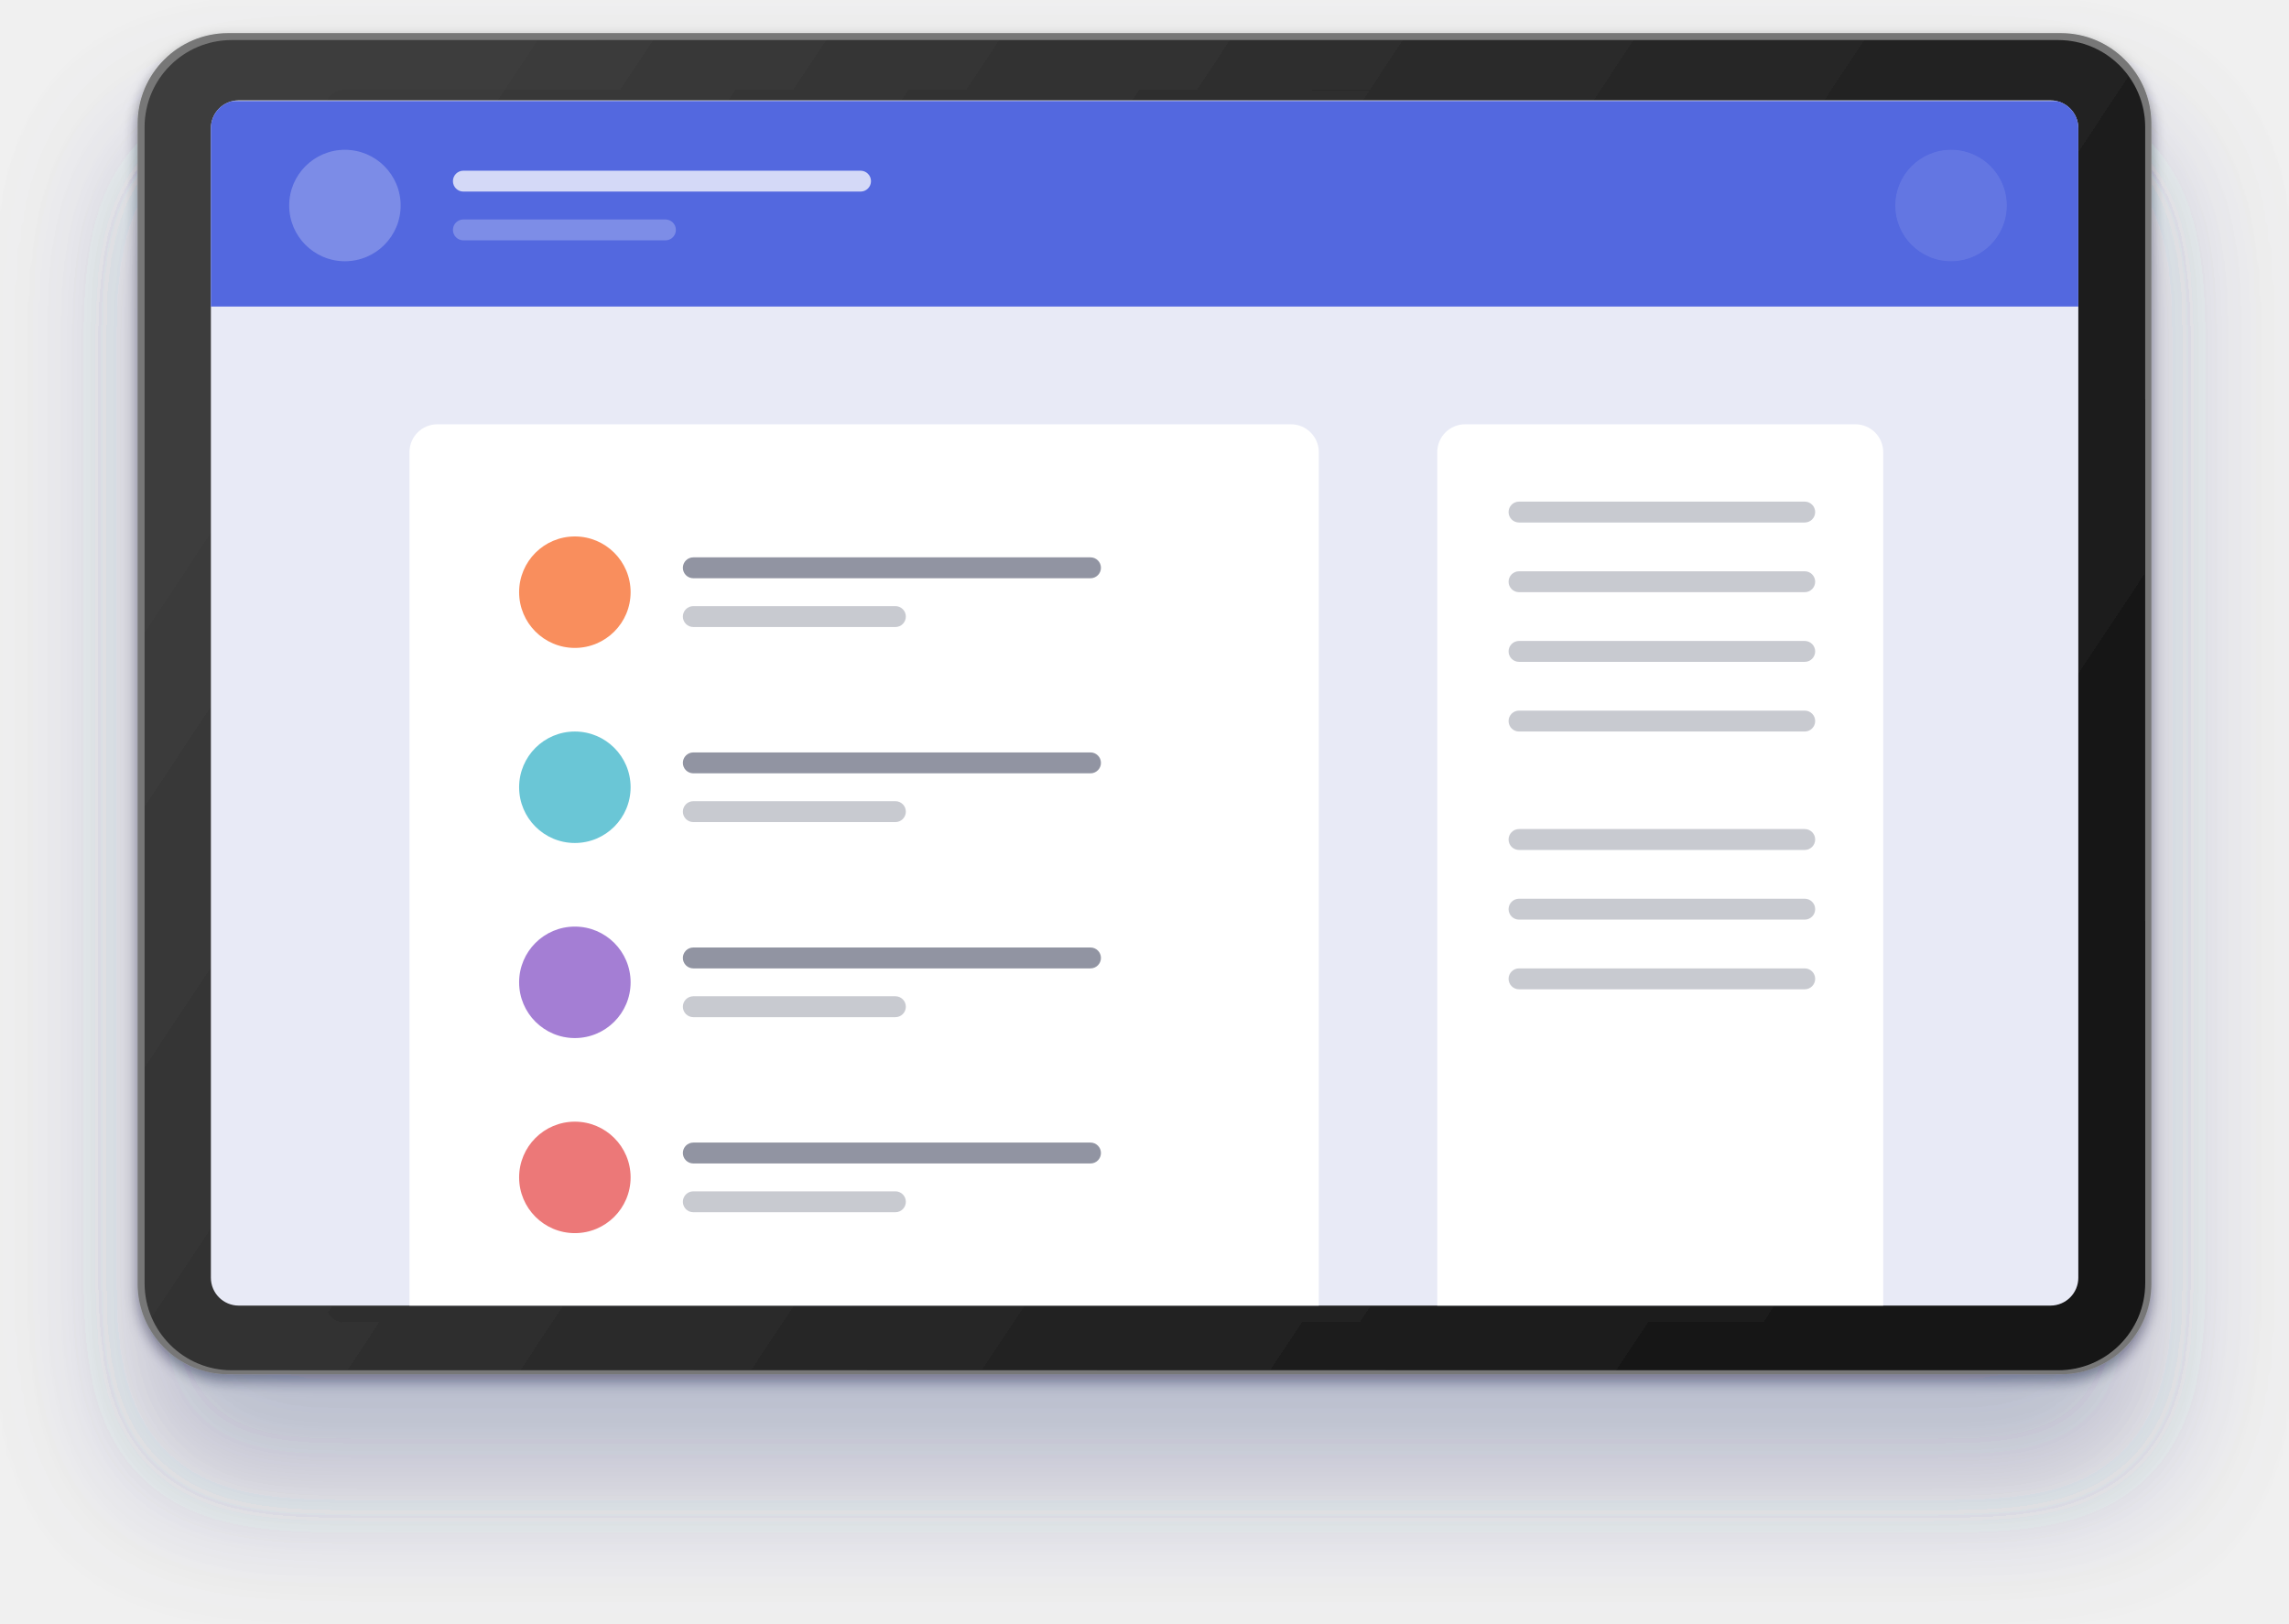
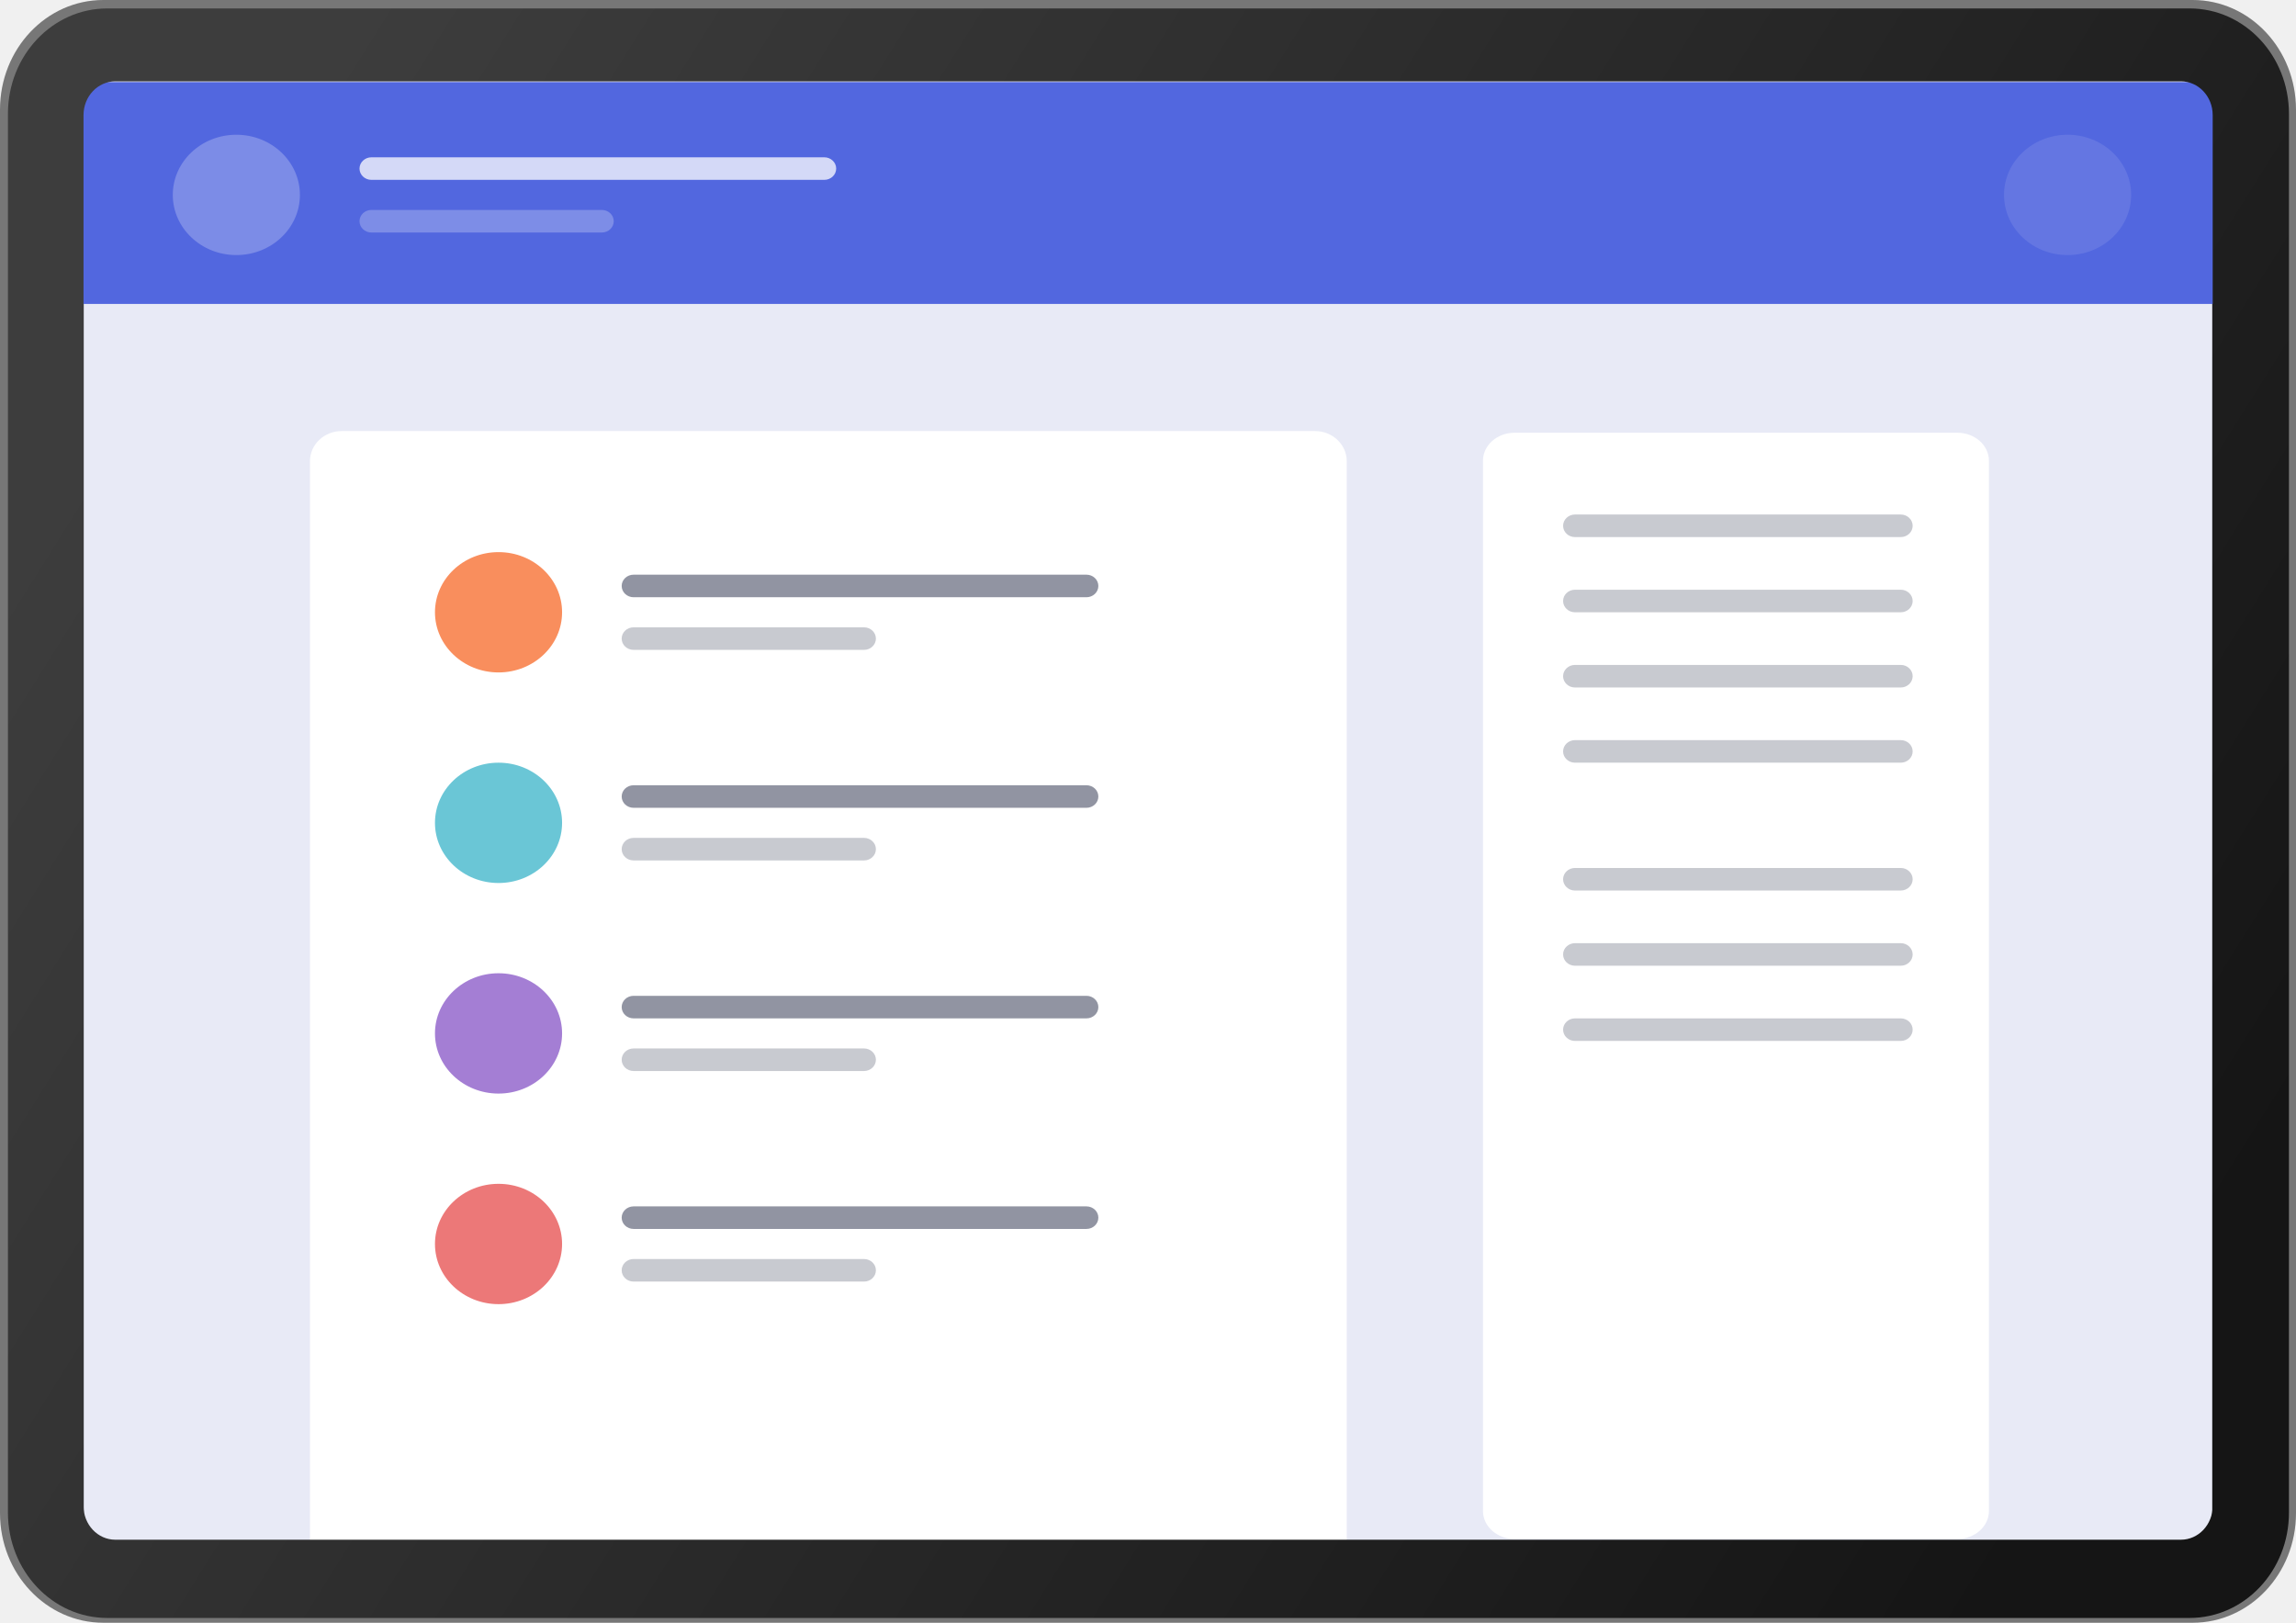
- <svg xmlns="http://www.w3.org/2000/svg" xmlns:xlink="http://www.w3.org/1999/xlink" width="657" height="466">
-   <defs>
-     <filter id="a" width="118%" height="126.9%" x="-9%" y="-5.7%" filterUnits="objectBoundingBox">
-       <feOffset dy="2" in="SourceAlpha" result="shadowOffsetOuter1" />
-       <feGaussianBlur in="shadowOffsetOuter1" result="shadowBlurOuter1" stdDeviation="2" />
-       <feColorMatrix in="shadowBlurOuter1" result="shadowMatrixOuter1" values="0 0 0 0 0 0 0 0 0 0 0 0 0 0 0 0 0 0 0.5 0" />
-       <feMerge>
-         <feMergeNode in="shadowMatrixOuter1" />
-         <feMergeNode in="SourceGraphic" />
-       </feMerge>
-     </filter>
-     <rect id="c" width="578" height="385" rx="26" />
-     <filter id="b" width="126%" height="139%" x="-13%" y="-11.7%" filterUnits="objectBoundingBox">
-       <feOffset dy="30" in="SourceAlpha" result="shadowOffsetOuter1" />
-       <feGaussianBlur in="shadowOffsetOuter1" result="shadowBlurOuter1" stdDeviation="20" />
-       <feColorMatrix in="shadowBlurOuter1" values="0 0 0 0 0.182 0 0 0 0 0.231 0 0 0 0 0.506 0 0 0 0.2 0" />
-     </filter>
-     <linearGradient id="d" x1="99.013%" x2="2.544%" y1="71.675%" y2="29.014%">
-       <stop offset="0%" stop-color="#151515" />
-       <stop offset="100%" stop-color="#3D3D3D" />
-     </linearGradient>
-     <rect id="e" width="536" height="346" y="3" rx="8" />
-   </defs>
-   <g fill="none" fill-rule="evenodd" filter="url(#a)" transform="translate(39 9)">
-     <g transform="translate(.5 .5)">
-       <g fill-rule="nonzero">
-         <use fill="#000" filter="url(#b)" xlink:href="#c" />
-         <use fill="#777" xlink:href="#c" />
-       </g>
-       <rect width="574.23" height="381.865" x="2" y="2" fill="url(#d)" fill-rule="nonzero" rx="25" />
-       <g transform="translate(21.03 16.303)">
-         <rect width="471.463" height="353.756" x="33" fill="#2A2A2A" fill-rule="nonzero" opacity=".1" rx="5" />
-         <mask id="f" fill="#fff">
-           <use xlink:href="#e" />
-         </mask>
-         <use fill="#E8EAF6" fill-rule="nonzero" xlink:href="#e" />
-         <g mask="url(#f)">
-           <path fill="#5267DF" d="M-3.53 3.197h547v59h-547z" />
-           <g transform="translate(22.47 17.197)" fill="#FFF">
-             <circle cx="16" cy="16" r="16" opacity=".245" />
-             <circle cx="477" cy="16" r="16" opacity=".104" />
-             <g transform="translate(47 6)">
-               <rect width="120" height="6" opacity=".75" rx="3" />
-               <rect width="64" height="6" y="14" opacity=".25" rx="3" />
-             </g>
-           </g>
-         </g>
-         <g mask="url(#f)">
-           <g transform="translate(57 96)">
-             <rect width="261" height="316" fill="#FFF" rx="8" />
-             <rect width="128" height="316" x="295" fill="#FFF" rx="8" />
-             <rect width="120" height="6" x="78.47" y="38.197" fill="#242A45" opacity=".5" rx="3" />
-           </g>
-         </g>
-       </g>
-     </g>
-     <g transform="translate(110 135)">
-       <circle cx="16" cy="26" r="16" fill="#F98E5D" />
-       <rect width="88" height="6" x="284" fill="#242A45" opacity=".25" rx="3" />
-       <rect width="88" height="6" x="284" y="20" fill="#242A45" opacity=".25" rx="3" />
-       <rect width="88" height="6" x="284" y="40" fill="#242A45" opacity=".25" rx="3" />
-       <rect width="88" height="6" x="284" y="60" fill="#242A45" opacity=".25" rx="3" />
-       <rect width="88" height="6" x="284" y="94" fill="#242A45" opacity=".25" rx="3" />
-       <rect width="88" height="6" x="284" y="114" fill="#242A45" opacity=".25" rx="3" />
-       <rect width="88" height="6" x="284" y="134" fill="#242A45" opacity=".25" rx="3" />
-       <rect width="64" height="6" x="47" y="30" fill="#242A45" opacity=".25" rx="3" />
-     </g>
-     <g transform="translate(110 201)">
-       <circle cx="16" cy="16" r="16" fill="#6AC6D6" />
-       <rect width="120" height="6" x="47" y="6" fill="#242A45" opacity=".5" rx="3" />
-       <rect width="64" height="6" x="47" y="20" fill="#242A45" opacity=".25" rx="3" />
-     </g>
-     <g transform="translate(110 257)">
-       <circle cx="16" cy="16" r="16" fill="#A47ED4" />
-       <rect width="120" height="6" x="47" y="6" fill="#242A45" opacity=".5" rx="3" />
-       <rect width="64" height="6" x="47" y="20" fill="#242A45" opacity=".25" rx="3" />
-     </g>
-     <g transform="translate(110 313)">
-       <circle cx="16" cy="16" r="16" fill="#EC7878" />
-       <rect width="120" height="6" x="47" y="6" fill="#242A45" opacity=".5" rx="3" />
-       <rect width="64" height="6" x="47" y="20" fill="#242A45" opacity=".25" rx="3" />
+ <svg xmlns="http://www.w3.org/2000/svg" width="658" height="465" viewBox="0 0 658 465" fill="none">
+   <g clip-path="url(#clip0_81_444)">
+     <path d="M628.401 0H29.599C13.252 0 0 14.059 0 31.403V433.597C0 450.94 13.252 465 29.599 465H628.401C644.748 465 658 450.94 658 433.597V31.403C658 14.059 644.748 0 628.401 0Z" fill="#777777" />
+     <path d="M627.521 2.417H30.734C15.015 2.417 2.273 15.935 2.273 32.611V433.435C2.273 450.111 15.015 463.63 30.734 463.63H627.521C643.239 463.63 655.981 450.111 655.981 433.435V32.611C655.981 15.935 643.239 2.417 627.521 2.417Z" fill="url(#paint0_linear_81_444)" />
+     <path opacity="0.1" d="M592.316 23H67.684C64.545 23 62 25.645 62 28.908V435.092C62 438.356 64.545 441 67.684 441H592.316C595.455 441 598 438.356 598 435.092V28.908C598 25.645 595.455 23 592.316 23Z" fill="#2A2A2A" />
+     <mask id="mask0_81_444" style="mask-type:alpha" maskUnits="userSpaceOnUse" x="23" y="23" width="612" height="419">
+       <path d="M625.016 23.312H33.044C28.014 23.312 23.936 27.639 23.936 32.975V431.546C23.936 436.882 28.014 441.209 33.044 441.209H625.016C630.047 441.209 634.123 436.882 634.123 431.546V32.975C634.123 27.639 630.047 23.312 625.016 23.312Z" fill="white" />
+     </mask>
+     <g mask="url(#mask0_81_444)">
+       <path d="M624.896 23H33.105C28.076 23 24 27.389 24 32.803V437.197C24 442.611 28.076 447 33.105 447H624.896C629.924 447 634 442.611 634 437.197V32.803C634 27.389 629.924 23 624.896 23Z" fill="#E8EAF6" />
+       <path fill-rule="evenodd" clip-rule="evenodd" d="M19.922 23.521H642.631V87.092H19.922V23.521Z" fill="#5267DF" />
+       <path opacity="0.245" d="M67.734 73.09C77.794 73.09 85.949 65.372 85.949 55.851C85.949 46.33 77.794 38.611 67.734 38.611C57.674 38.611 49.52 46.33 49.52 55.851C49.52 65.372 57.674 73.09 67.734 73.09Z" fill="white" />
+       <path opacity="0.104" d="M592.541 73.09C602.601 73.09 610.755 65.372 610.755 55.851C610.755 46.33 602.601 38.611 592.541 38.611C582.481 38.611 574.326 46.33 574.326 55.851C574.326 65.372 582.481 73.09 592.541 73.09Z" fill="white" />
+       <path opacity="0.75" d="M236.225 45.076H106.446C104.56 45.076 103.031 46.523 103.031 48.309C103.031 50.094 104.56 51.541 106.446 51.541H236.225C238.111 51.541 239.64 50.094 239.64 48.309C239.64 46.523 238.111 45.076 236.225 45.076Z" fill="white" />
+       <path opacity="0.25" d="M172.474 60.16H106.446C104.56 60.16 103.031 61.607 103.031 63.393C103.031 65.178 104.56 66.625 106.446 66.625H172.474C174.36 66.625 175.889 65.178 175.889 63.393C175.889 61.607 174.36 60.16 172.474 60.16Z" fill="white" />
+       <path d="M376.848 123.519H97.938C92.909 123.519 88.831 127.378 88.831 132.139V455.38C88.831 460.14 92.909 464 97.938 464H376.848C381.879 464 385.955 460.14 385.955 455.38V132.139C385.955 127.378 381.879 123.519 376.848 123.519Z" fill="white" />
+       <path d="M560.938 124H434.062C429.058 124 425 127.593 425 132.025V432.974C425 437.406 429.058 441 434.062 441H560.938C565.944 441 570 437.406 570 432.974V132.025C570 127.593 565.944 124 560.938 124Z" fill="white" />
+       <path opacity="0.5" d="M311.358 164.676H181.579C179.693 164.676 178.164 166.123 178.164 167.909C178.164 169.694 179.693 171.141 181.579 171.141H311.358C313.244 171.141 314.773 169.694 314.773 167.909C314.773 166.123 313.244 164.676 311.358 164.676Z" fill="#242A45" />
+       <path d="M142.871 192.689C152.931 192.689 161.085 184.971 161.085 175.45C161.085 165.928 152.931 158.21 142.871 158.21C132.811 158.21 124.656 165.928 124.656 175.45C124.656 184.971 132.811 192.689 142.871 192.689Z" fill="#F98E5D" />
+       <path opacity="0.25" d="M544.725 147.435H451.375C449.489 147.435 447.96 148.883 447.96 150.668C447.96 152.453 449.489 153.9 451.375 153.9H544.725C546.611 153.9 548.14 152.453 548.14 150.668C548.14 148.883 546.611 147.435 544.725 147.435Z" fill="#242A45" />
+       <path opacity="0.25" d="M544.725 168.985H451.375C449.489 168.985 447.96 170.432 447.96 172.217C447.96 174.002 449.489 175.449 451.375 175.449H544.725C546.611 175.449 548.14 174.002 548.14 172.217C548.14 170.432 546.611 168.985 544.725 168.985Z" fill="#242A45" />
+       <path opacity="0.25" d="M544.725 190.534H451.375C449.489 190.534 447.96 191.981 447.96 193.766C447.96 195.552 449.489 196.999 451.375 196.999H544.725C546.611 196.999 548.14 195.552 548.14 193.766C548.14 191.981 546.611 190.534 544.725 190.534Z" fill="#242A45" />
+       <path opacity="0.25" d="M544.725 212.085H451.375C449.489 212.085 447.96 213.532 447.96 215.317C447.96 217.103 449.489 218.55 451.375 218.55H544.725C546.611 218.55 548.14 217.103 548.14 215.317C548.14 213.532 546.611 212.085 544.725 212.085Z" fill="#242A45" />
+       <path opacity="0.25" d="M544.725 248.718H451.375C449.489 248.718 447.96 250.165 447.96 251.95C447.96 253.736 449.489 255.183 451.375 255.183H544.725C546.611 255.183 548.14 253.736 548.14 251.95C548.14 250.165 546.611 248.718 544.725 248.718Z" fill="#242A45" />
+       <path opacity="0.25" d="M544.725 270.267H451.375C449.489 270.267 447.96 271.714 447.96 273.5C447.96 275.285 449.489 276.732 451.375 276.732H544.725C546.611 276.732 548.14 275.285 548.14 273.5C548.14 271.714 546.611 270.267 544.725 270.267Z" fill="#242A45" />
+       <path opacity="0.25" d="M544.725 291.817H451.375C449.489 291.817 447.96 293.264 447.96 295.049C447.96 296.834 449.489 298.281 451.375 298.281H544.725C546.611 298.281 548.14 296.834 548.14 295.049C548.14 293.264 546.611 291.817 544.725 291.817Z" fill="#242A45" />
+       <path opacity="0.25" d="M247.607 179.759H181.579C179.693 179.759 178.164 181.206 178.164 182.991C178.164 184.777 179.693 186.224 181.579 186.224H247.607C249.493 186.224 251.022 184.777 251.022 182.991C251.022 181.206 249.493 179.759 247.607 179.759Z" fill="#242A45" />
+       <path d="M142.871 253.028C152.931 253.028 161.085 245.311 161.085 235.788C161.085 226.267 152.931 218.549 142.871 218.549C132.811 218.549 124.656 226.267 124.656 235.788C124.656 245.311 132.811 253.028 142.871 253.028Z" fill="#6AC6D6" />
+       <path opacity="0.5" d="M311.358 225.014H181.579C179.693 225.014 178.164 226.461 178.164 228.247C178.164 230.032 179.693 231.479 181.579 231.479H311.358C313.244 231.479 314.773 230.032 314.773 228.247C314.773 226.461 313.244 225.014 311.358 225.014Z" fill="#242A45" />
+       <path opacity="0.25" d="M247.607 240.097H181.579C179.693 240.097 178.164 241.544 178.164 243.33C178.164 245.115 179.693 246.562 181.579 246.562H247.607C249.493 246.562 251.022 245.115 251.022 243.33C251.022 241.544 249.493 240.097 247.607 240.097Z" fill="#242A45" />
+       <path d="M142.871 313.366C152.931 313.366 161.085 305.648 161.085 296.126C161.085 286.605 152.931 278.886 142.871 278.886C132.811 278.886 124.656 286.605 124.656 296.126C124.656 305.648 132.811 313.366 142.871 313.366Z" fill="#A47ED4" />
+       <path opacity="0.5" d="M311.358 285.353H181.579C179.693 285.353 178.164 286.8 178.164 288.586C178.164 290.371 179.693 291.818 181.579 291.818H311.358C313.244 291.818 314.773 290.371 314.773 288.586C314.773 286.8 313.244 285.353 311.358 285.353Z" fill="#242A45" />
+       <path opacity="0.25" d="M247.607 300.437H181.579C179.693 300.437 178.164 301.884 178.164 303.669C178.164 305.455 179.693 306.902 181.579 306.902H247.607C249.493 306.902 251.022 305.455 251.022 303.669C251.022 301.884 249.493 300.437 247.607 300.437Z" fill="#242A45" />
+       <path d="M142.871 373.707C152.931 373.707 161.085 365.989 161.085 356.467C161.085 346.946 152.931 339.227 142.871 339.227C132.811 339.227 124.656 346.946 124.656 356.467C124.656 365.989 132.811 373.707 142.871 373.707Z" fill="#EC7878" />
+       <path opacity="0.5" d="M311.358 345.691H181.579C179.693 345.691 178.164 347.138 178.164 348.923C178.164 350.708 179.693 352.155 181.579 352.155H311.358C313.244 352.155 314.773 350.708 314.773 348.923C314.773 347.138 313.244 345.691 311.358 345.691Z" fill="#242A45" />
+       <path opacity="0.25" d="M247.607 360.775H181.579C179.693 360.775 178.164 362.222 178.164 364.007C178.164 365.793 179.693 367.24 181.579 367.24H247.607C249.493 367.24 251.022 365.793 251.022 364.007C251.022 362.222 249.493 360.775 247.607 360.775Z" fill="#242A45" />
    </g>
  </g>
+   <defs>
+     <linearGradient id="paint0_linear_81_444" x1="649.529" y1="332.991" x2="108.236" y2="-6.289" gradientUnits="userSpaceOnUse">
+       <stop stop-color="#151515" />
+       <stop offset="1" stop-color="#3D3D3D" />
+     </linearGradient>
+     <clipPath id="clip0_81_444">
+       <rect width="658" height="465" fill="white" />
+     </clipPath>
+   </defs>
</svg>
